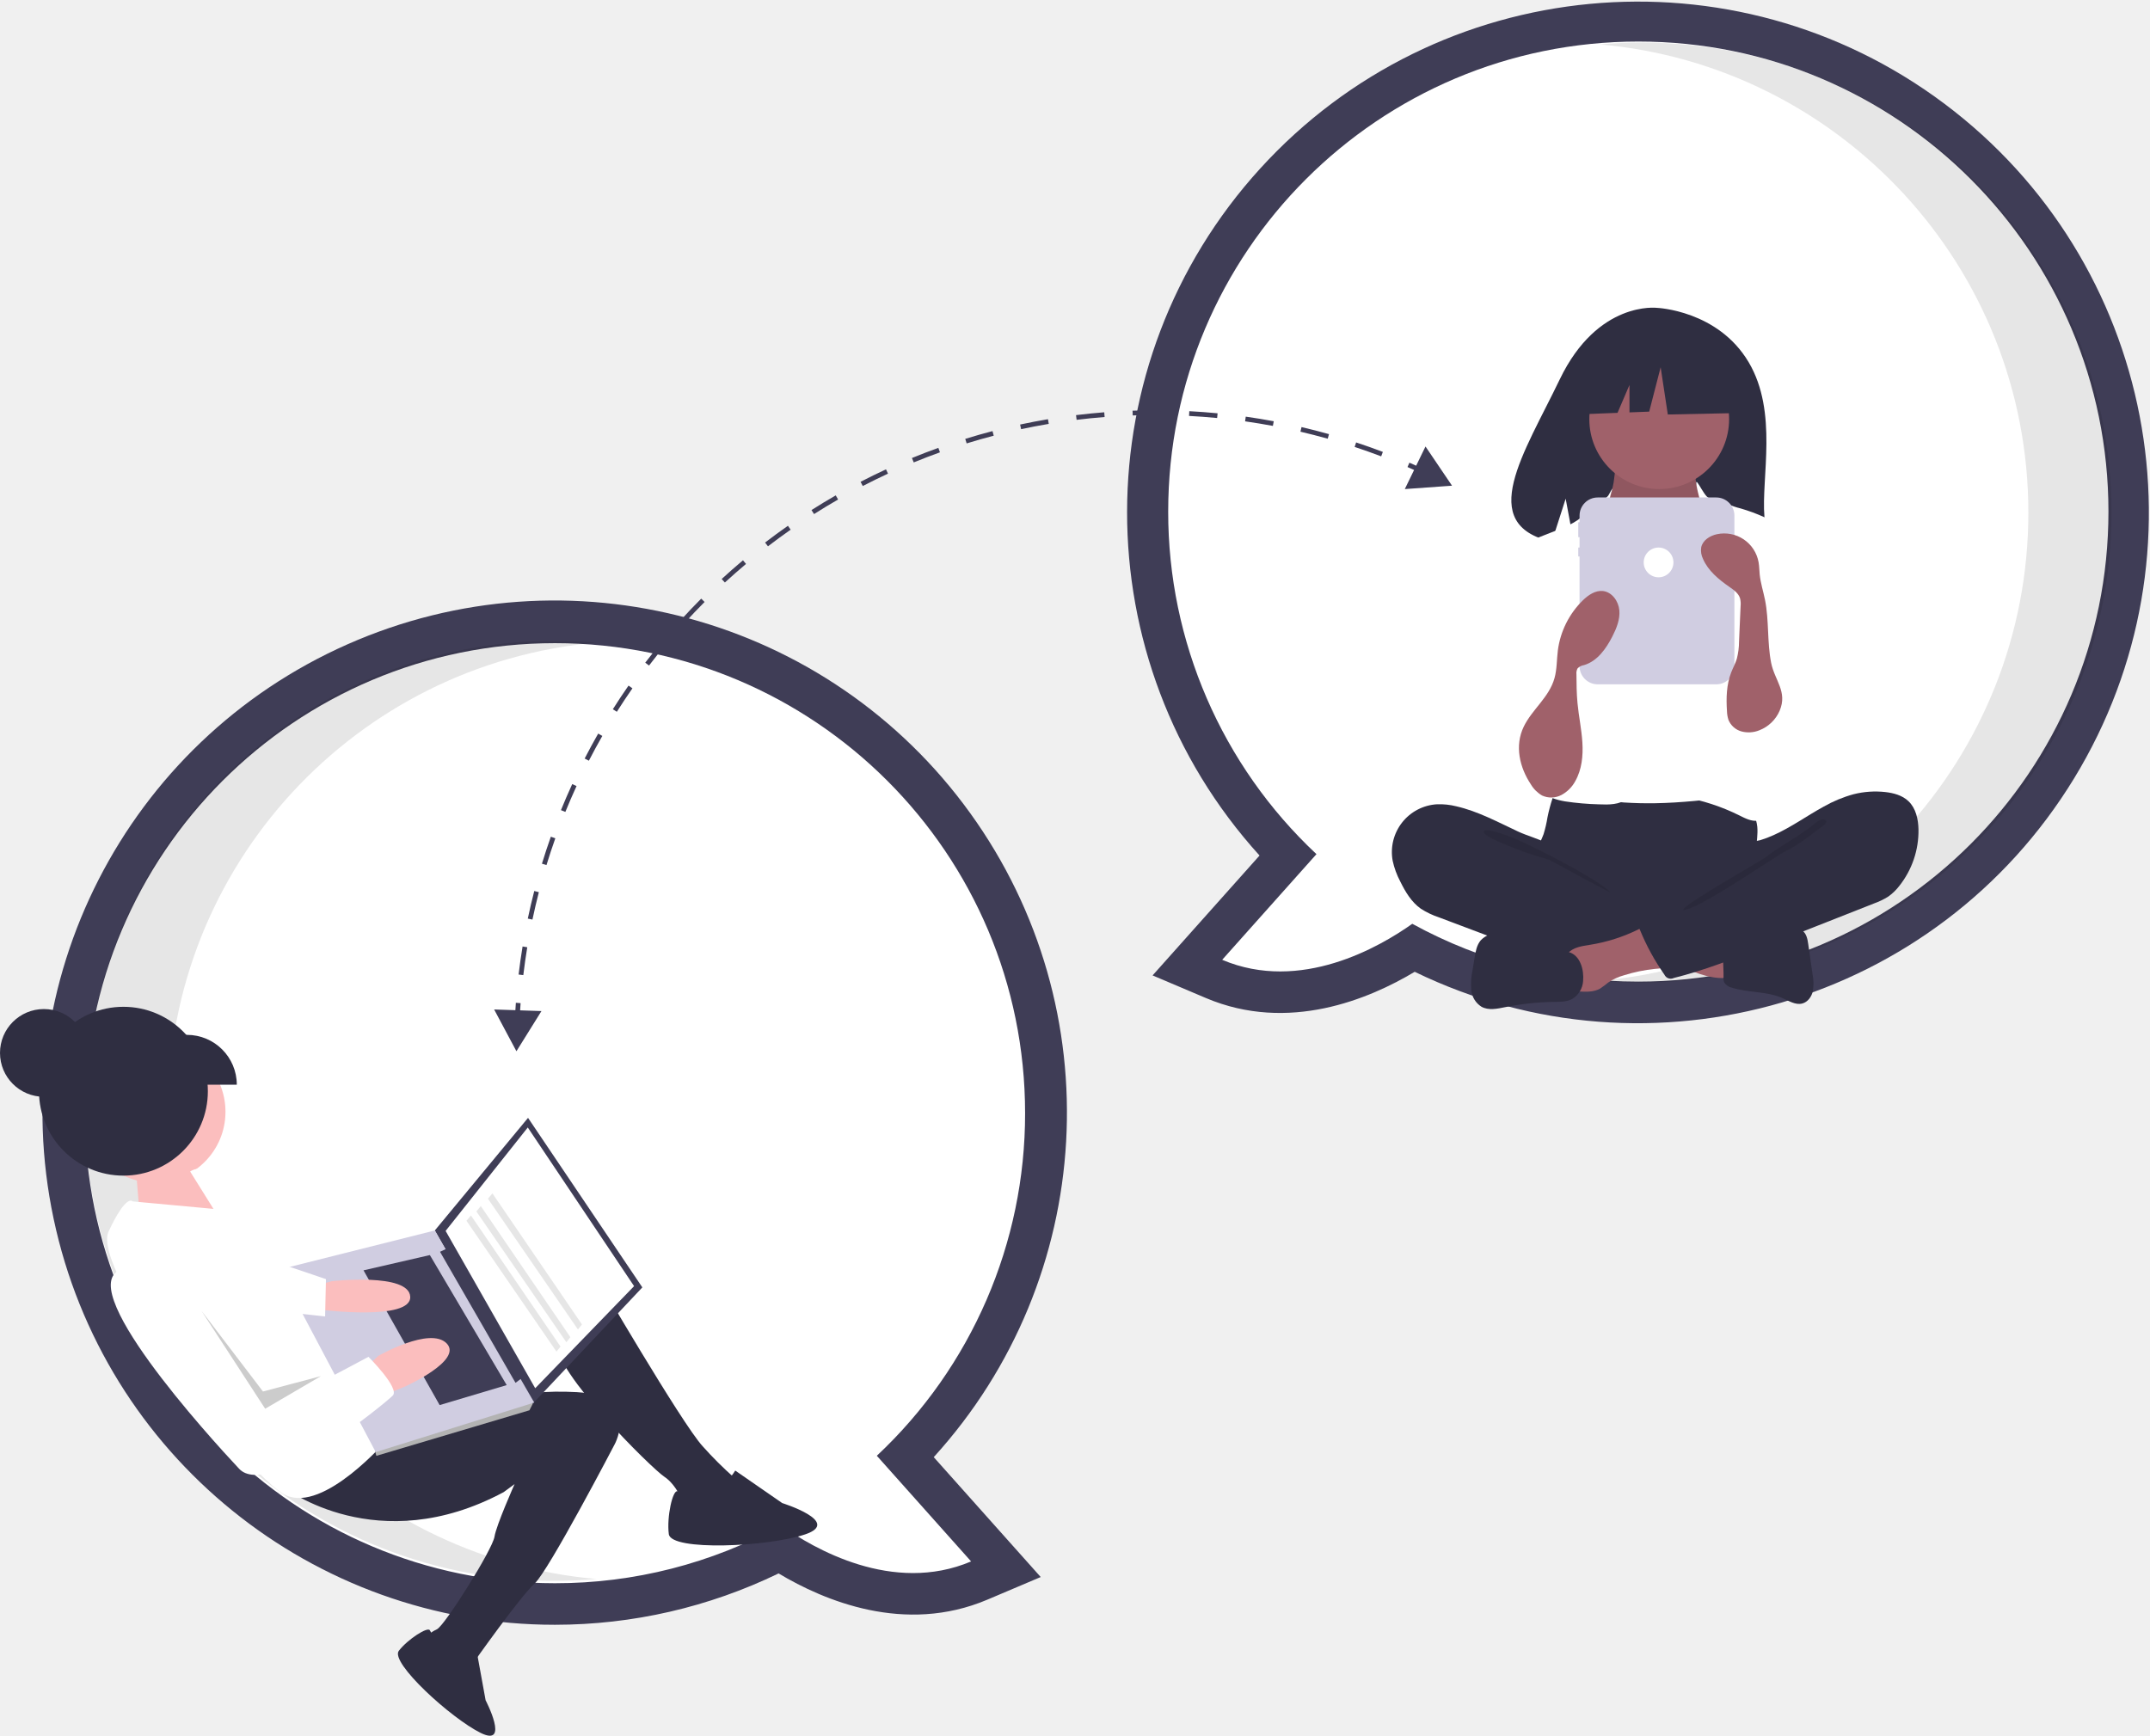
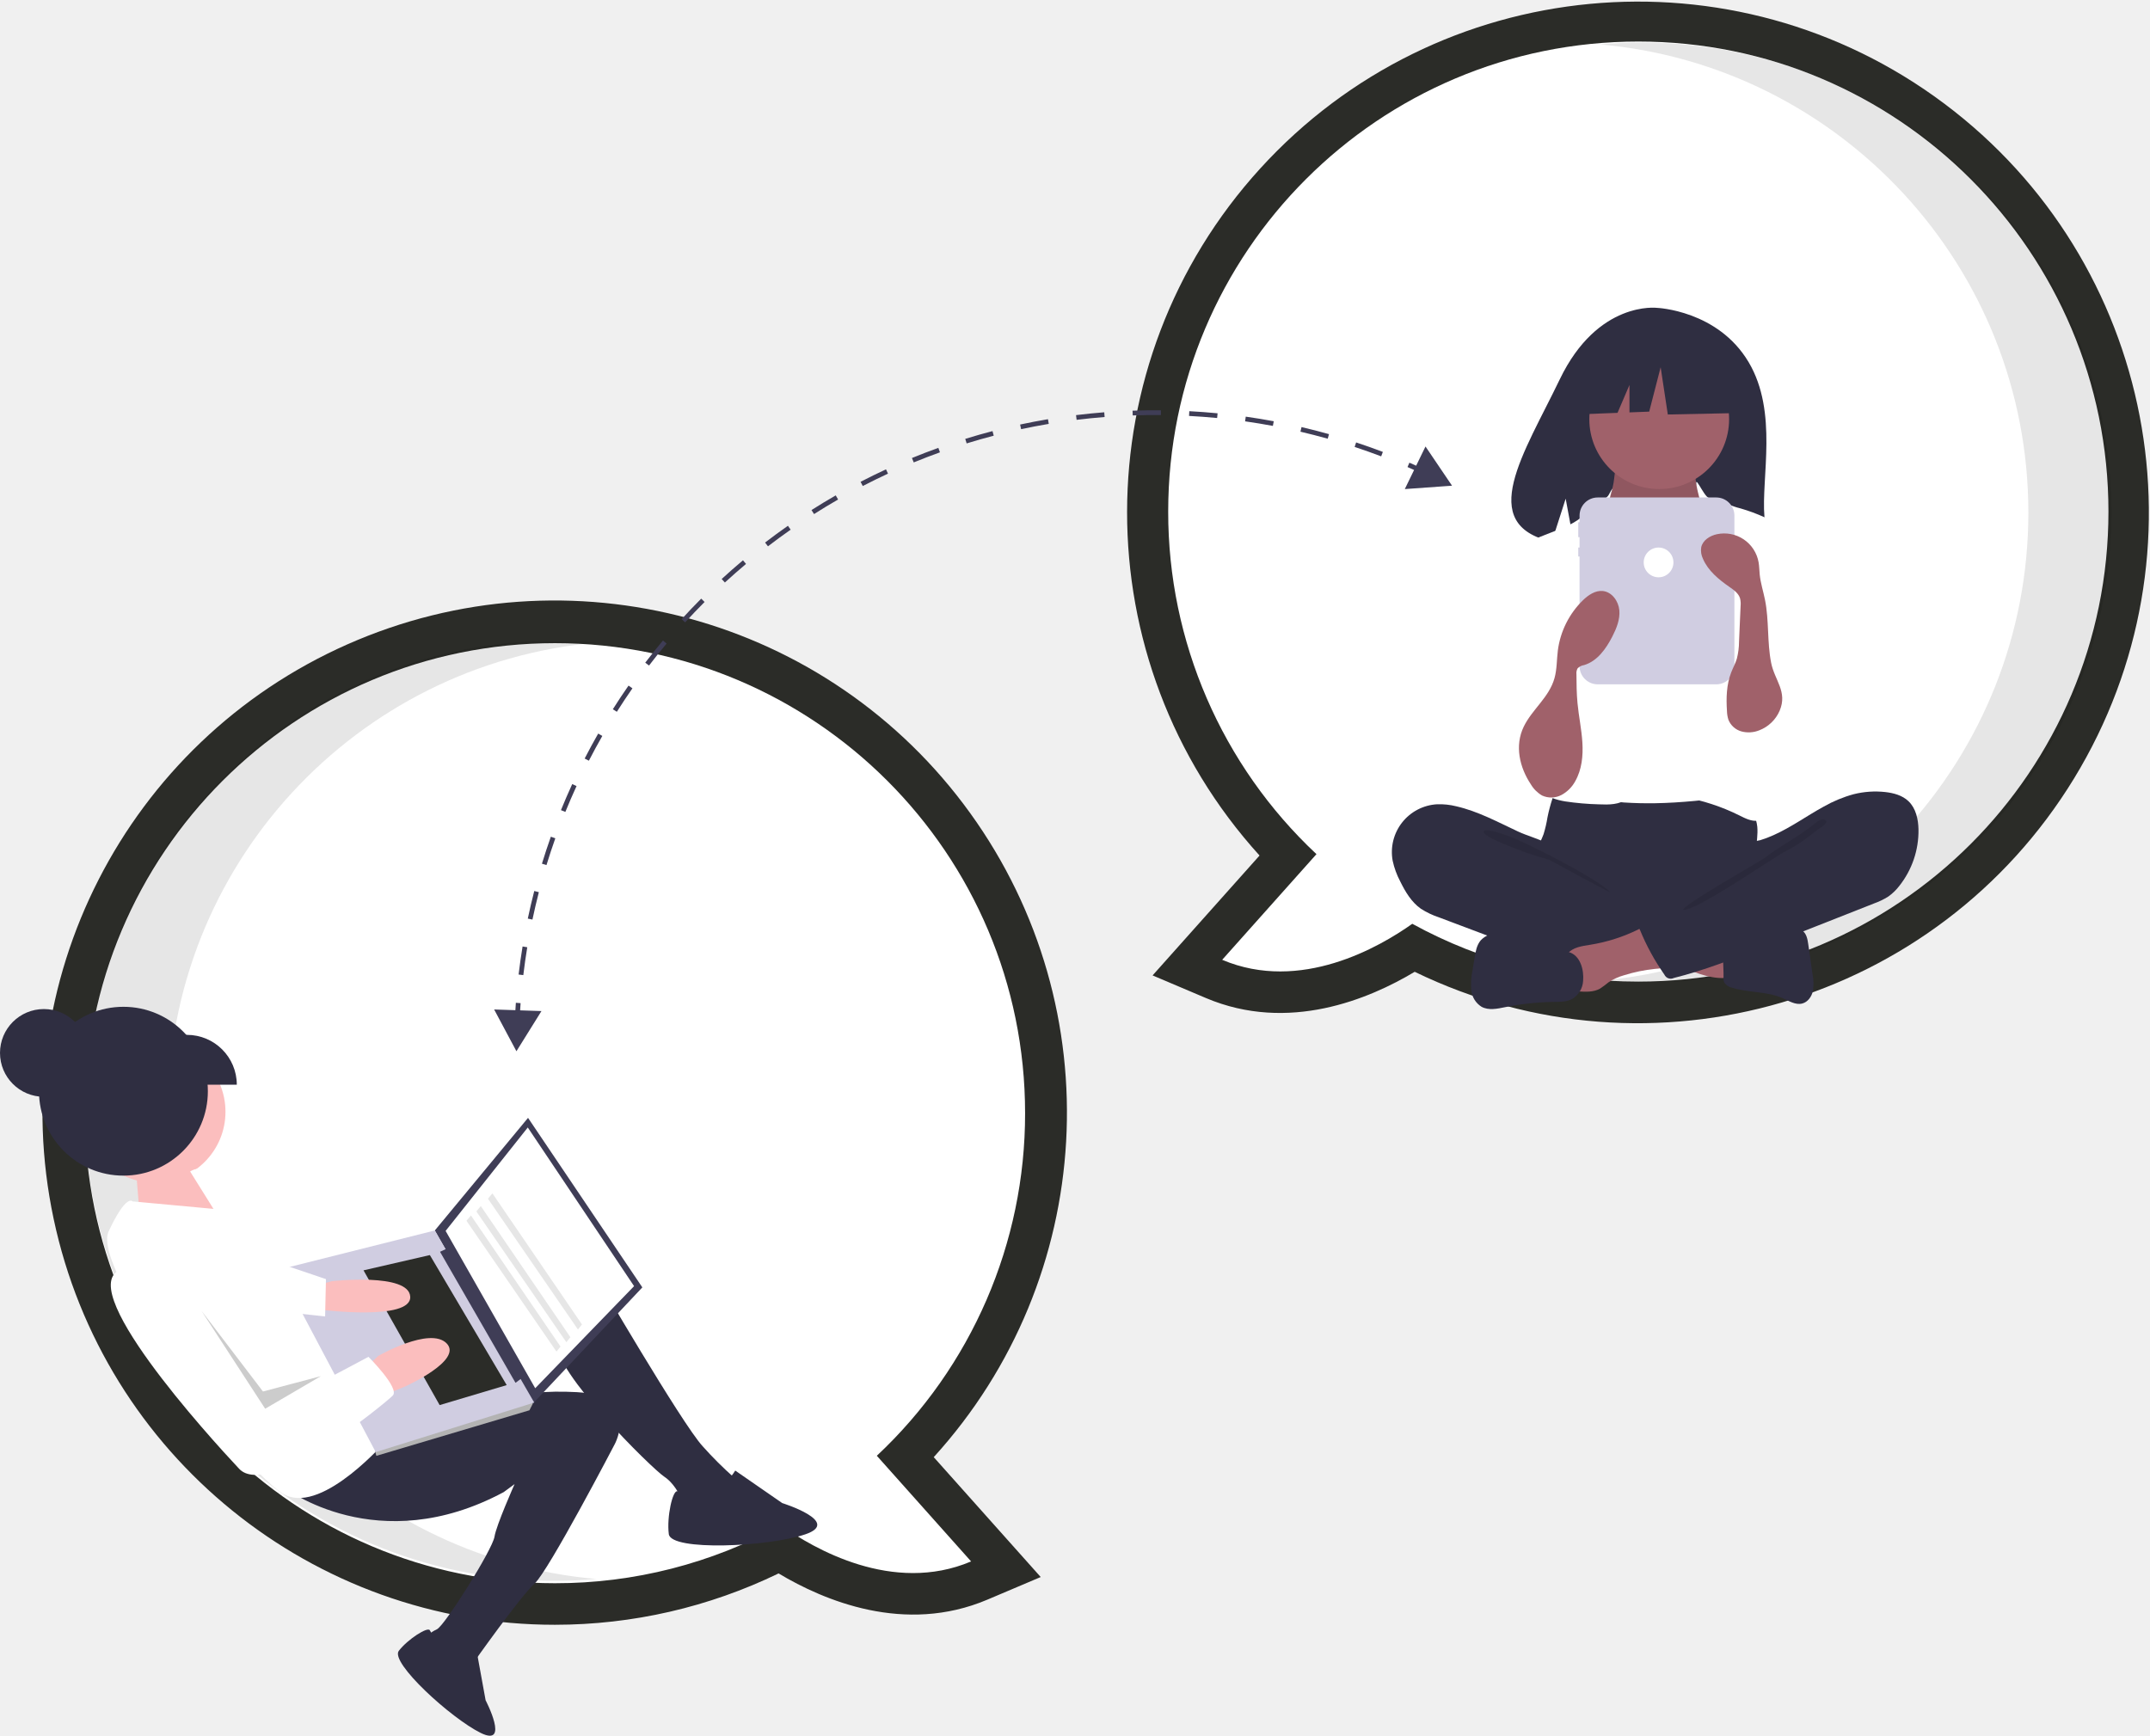
<svg xmlns="http://www.w3.org/2000/svg" data-name="Layer 1" width="883.929" height="713.746">
-   <path d="M581.625 399.613c-18.647 11.183-51.87 25.196-85.82 10.795L473.86 401.1l43.978-49.298a210.034 210.034 0 1163.787 47.812zm-84.262-189.247a174.541 174.541 0 0055.571 128.418l12.131 11.4-27.674 31.021c14.415-2.925 26.97-10.723 33.336-15.252l8.735-6.215 9.395 5.162a176.343 176.343 0 0084.706 21.666c97.157 0 176.2-79.042 176.2-176.2 0-97.157-79.043-176.2-176.2-176.2s-176.2 79.043-176.2 176.2z" fill="#3f3d56" />
+   <path d="M581.625 399.613c-18.647 11.183-51.87 25.196-85.82 10.795L473.86 401.1l43.978-49.298a210.034 210.034 0 1163.787 47.812zm-84.262-189.247a174.541 174.541 0 0055.571 128.418l12.131 11.4-27.674 31.021c14.415-2.925 26.97-10.723 33.336-15.252l8.735-6.215 9.395 5.162a176.343 176.343 0 0084.706 21.666c97.157 0 176.2-79.042 176.2-176.2 0-97.157-79.043-176.2-176.2-176.2s-176.2 79.043-176.2 176.2z" fill="#2b2c28" />
  <path d="M480.28 210.366c0-106.747 86.535-193.283 193.283-193.283s193.283 86.536 193.283 193.283S780.31 403.65 673.563 403.65a192.403 192.403 0 01-92.932-23.777c-13.361 9.506-45.955 28.468-78.155 14.81l38.76-43.45a192.735 192.735 0 01-60.956-140.867z" fill="#fff" />
  <path d="M833.92 210.785c0-100.99-77.457-183.873-176.2-192.523a195.67 195.67 0 0117.082-.76c106.748 0 193.283 86.536 193.283 193.283S781.55 404.068 674.802 404.068a195.5 195.5 0 01-17.056-.762c98.731-8.662 176.173-91.54 176.173-192.52z" opacity=".1" style="isolation:isolate" />
-   <path d="M228.163 668.125a210.59 210.59 0 11155.725-68.932l43.978 49.299-21.946 9.309c-33.95 14.4-67.172.388-85.82-10.796a210.856 210.856 0 01-91.937 21.12zm0-386.567c-97.157 0-176.2 79.044-176.2 176.2 0 97.158 79.043 176.2 176.2 176.2a176.343 176.343 0 0084.705-21.666l9.395-5.162 8.735 6.215c6.366 4.53 18.921 12.328 33.336 15.252l-27.674-31.021 12.131-11.4a174.541 174.541 0 0055.572-128.418c0-97.156-79.044-176.2-176.2-176.2z" fill="#3f3d56" />
+   <path d="M228.163 668.125a210.59 210.59 0 11155.725-68.932l43.978 49.299-21.946 9.309c-33.95 14.4-67.172.388-85.82-10.796a210.856 210.856 0 01-91.937 21.12zm0-386.567c-97.157 0-176.2 79.044-176.2 176.2 0 97.158 79.043 176.2 176.2 176.2a176.343 176.343 0 0084.705-21.666l9.395-5.162 8.735 6.215c6.366 4.53 18.921 12.328 33.336 15.252l-27.674-31.021 12.131-11.4a174.541 174.541 0 0055.572-128.418c0-97.156-79.044-176.2-176.2-176.2z" fill="#2b2c28" />
  <path d="M421.446 457.758c0-106.747-86.536-193.283-193.284-193.283S34.88 351.011 34.88 457.758s86.536 193.283 193.283 193.283a192.404 192.404 0 0092.933-23.776c13.36 9.506 45.955 28.468 78.154 14.81l-38.76-43.45a192.735 192.735 0 0060.957-140.867z" fill="#fff" />
  <path d="M69.045 456.782c0-100.99 77.457-183.874 176.2-192.523a195.73 195.73 0 00-17.083-.76c-106.747 0-193.283 86.536-193.283 193.283s86.536 193.283 193.283 193.283c5.75 0 11.435-.27 17.056-.762-98.73-8.662-176.173-91.54-176.173-192.52z" opacity=".1" style="isolation:isolate" />
  <path d="M718.938 148.96c-12.646-21.368-37.666-22.364-37.666-22.364s-24.38-3.117-40.02 29.427c-14.577 30.333-34.696 59.621-3.239 66.722l5.682-17.685 3.52 19.002a123.082 123.082 0 0013.459.23c33.688-1.088 65.77.318 64.738-11.77-1.374-16.071 5.694-43.001-6.474-63.562zm-82.721 187.132a49.883 49.883 0 01-1.613 6.944c-.791 2.225-2.013 4.283-2.737 6.532-2.306 7.166.891 15.156 5.998 20.687a33.759 33.759 0 0016.46 9.774 67.152 67.152 0 0014.144 1.486c13.146.446 26.63.845 39.088-3.38a67.914 67.914 0 0011.356-5.159 8.502 8.502 0 002.947-2.32 8.109 8.109 0 001.063-4.76c-.028-5.573-1.158-11.118-.89-16.685.15-3.083.726-6.164.442-9.238a17.043 17.043 0 00-13.025-14.68c-3.534-.76-7.199-.346-10.797 0a275.284 275.284 0 01-28.098 1.257c-9.586-.062-19.112-1.525-28.65-1.678-2.82-.045-2.764.825-3.662 3.555a66.496 66.496 0 00-2.026 7.665z" fill="#2f2e41" />
  <path d="M663.42 198.478c-.46 2.412-.958 4.912-2.408 6.894-1.667 2.281-4.386 3.584-6.18 5.766-2.7 3.286-2.856 7.908-2.867 12.16-.01 3.918.07 8.097 2.254 11.348a19.831 19.831 0 005.684 5.011c8.192 5.522 17.045 11.142 26.923 11.324 4.093.075 8.481-.982 11.174-4.064a16.778 16.778 0 002.706-4.827 64.095 64.095 0 004.537-19.512 22.91 22.91 0 00-.864-9.373c-1.2-3.346-3.626-6.099-5.23-9.27a20.638 20.638 0 01-1.986-12.214 1.318 1.318 0 00-.07-.885 1.29 1.29 0 00-1.063-.43l-19.586-1.41a42.625 42.625 0 01-5.438-.622c-1.055-.215-3.844-1.715-4.85-1.316-1.865.738-2.354 9.42-2.736 11.42z" fill="#a0616a" />
  <path d="M663.42 199.09c-.46 2.412-.958 4.912-2.408 6.894-1.667 2.28-4.386 3.583-6.18 5.766-2.7 3.285-2.856 7.908-2.867 12.16-.01 3.918.07 8.096 2.254 11.348a19.831 19.831 0 005.684 5.01c8.192 5.522 17.045 11.142 26.923 11.324 4.093.076 8.481-.981 11.174-4.064a16.777 16.777 0 002.706-4.827 64.095 64.095 0 004.537-19.512 22.91 22.91 0 00-.864-9.373c-1.2-3.346-3.626-6.098-5.23-9.27a20.638 20.638 0 01-1.986-12.213 1.318 1.318 0 00-.07-.885 1.29 1.29 0 00-1.063-.43l-19.586-1.41a42.623 42.623 0 01-5.438-.623c-1.055-.215-3.844-1.714-4.85-1.315-1.865.738-2.354 9.42-2.736 11.42z" opacity=".1" />
  <circle cx="682.151" cy="172.37" r="28.735" fill="#a0616a" />
  <path d="M667.45 236.729a17.623 17.623 0 005.048 4.033 15.86 15.86 0 006.305 1.2c5.18.146 10.795-.803 14.398-4.527 4.645-4.8 4.492-12.542 8.133-18.143a4.041 4.041 0 011.173-1.283 3.803 3.803 0 011.996-.458c4.598-.043 8.603 2.939 12.218 5.78a16.095 16.095 0 014.3 4.382 14.849 14.849 0 011.451 4.441c1.794 8.757 2.375 17.71 2.951 26.631.319 4.927.638 9.859.614 14.796-.078 16.266-3.859 32.26-7.619 48.086-.484 2.04-1.147 4.318-3.001 5.295a7.402 7.402 0 01-2.62.64c-10.768 1.264-21.56 2.53-32.4 2.697q-6.347.098-12.687-.307a6.834 6.834 0 01-2.137-.372 6.027 6.027 0 01-2.33-1.98c-5.864-7.389-6.21-17.605-6.173-27.039q.137-34.596 2.472-69.138c.129-1.9.157-4.209-1.213-5.704a71.41 71.41 0 009.122 10.97z" fill="#fff" />
  <path d="M661.364 203.55c-.97 1.757-8.126 6.12-9.507 7.575-7.718 8.136-21.804 7.83-28.863 16.544-2.484 3.065-3.774 6.917-4.723 10.747-1.342 5.416-2.059 11.323.19 16.43 2.163 4.914 6.717 8.311 9.81 12.701 3.394 4.82 4.92 10.672 6.384 16.383 1.08 4.216 2.169 8.538 1.748 12.87-.478 4.926-2.862 9.437-4.27 14.181s-1.65 10.396 1.605 14.125c2.39 2.74 6.14 3.826 9.725 4.437a111.727 111.727 0 0013.86 1.206c4.098.181 8.614.217 11.764-2.41 2.486-2.073 3.566-5.436 3.706-8.669s-.533-6.438-.955-9.646c-.436-3.326-.604-6.682-.745-10.033q-.945-22.56-.258-45.147a38.42 38.42 0 00-.457-9.368c-.878-4.029-3.055-7.629-4.872-11.33a42.873 42.873 0 01-4.753-22.648c.55-8.06 4.064-14.2.61-7.948zm40.351.611c1.478 1.52 6.502 2.02 8.382 3a29.368 29.368 0 005.51 1.907 71.532 71.532 0 0119.356 8.884 11.747 11.747 0 013.237 2.796 12.816 12.816 0 011.79 5.056c.921 4.56 1.847 9.177 1.64 13.825-.22 4.935-1.706 9.713-3.18 14.427l-5.51 17.614c-4.112 13.147-8.25 26.424-9.408 40.15a94.445 94.445 0 00.848 22.805 2.704 2.704 0 01-.278 2.208 2.175 2.175 0 01-1.35.621c-2.658.416-5.232-.94-7.64-2.14a84.622 84.622 0 00-23.328-7.633 54.232 54.232 0 007.245-14.936 90.396 90.396 0 002.19-10.272l2.562-14.823a145.656 145.656 0 002.199-16.392 20.52 20.52 0 00-.357-6.174 29.956 29.956 0 00-2.34-5.569c-4.225-8.786-6.206-18.812-4.545-28.418.728-4.204 2.141-8.413 1.552-12.638-.567-4.063.022-7.22-1.02-11.24-4.28-16.508-.336-5.916 2.445-3.058z" fill="#fff" />
  <path d="M622.92 241.56c-1.925 3.996-5.144 7.4-6.24 11.698a25.557 25.557 0 00-.544 6.114 29.043 29.043 0 00.907 9.194c.612 1.895 1.607 3.643 2.323 5.501a19.948 19.948 0 011.307 8.15c-.193 3.85-1.5 7.586-1.603 11.439-.16 6.058 2.641 11.753 5.376 17.162a12.617 12.617 0 0118.339-6.004 3.76 3.76 0 00.826-2.741q.303-10.543.585-21.087c.296-10.87.578-21.887-1.923-32.47-1.129-4.779-2.886-9.539-6.106-13.245-1.696-1.952-7.453-7.092-10.237-4.906-1.252.983-.96 3.66-1.158 5.015a21.275 21.275 0 01-1.851 6.18zm119.273-11.515a29.41 29.41 0 01.983 8.845q.056 9.114-.241 18.226a33.977 33.977 0 01-1.184 9.227c-.622 1.955-1.582 3.79-2.224 5.738-1.925 5.84-.873 12.175-.708 18.323a20.819 20.819 0 01-.504 5.927c-1.016 3.81-3.746 6.89-5.65 10.343-1.81 3.28-2.902 6.956-5.063 10.015s-5.902 5.483-9.528 4.544c-2.747-.711-4.7-3.143-6.05-5.64a27.661 27.661 0 01-2.86-17.942c1.356-7.461 5.739-14.08 7.32-21.497 2.17-10.185-1.129-20.695-1.03-31.107a15.037 15.037 0 01.655-4.822c.829-2.379 2.61-4.278 4.254-6.186a78.096 78.096 0 005.718-7.504c1.178-1.757 2.777-6.274 4.865-6.65 4.661-.838 10.09 6.559 11.247 10.16z" fill="#fff" />
  <path d="M598.734 331.562a28.363 28.363 0 00-7.89-.838 19.691 19.691 0 00-18.281 23.213 33.074 33.074 0 003.126 8.543c2.092 4.246 4.602 8.483 8.475 11.204a33.01 33.01 0 007.48 3.56l20.401 7.686c3.001 1.13 6.003 2.26 9.034 3.31a176.701 176.701 0 0047.185 9.38 51.092 51.092 0 0014.65-.743 4.77 4.77 0 003-1.62 5.139 5.139 0 00.671-2.215l1.256-8.788a7.361 7.361 0 00-.107-3.705c-.575-1.477-2.017-2.406-3.391-3.196-13.412-7.703-29.073-11.953-40.362-22.526-2.658-2.489-4.882-6.434-8.111-8.125-3.662-1.917-7.974-3.011-11.759-4.778-8.274-3.862-16.41-8.3-25.377-10.362z" fill="#2f2e41" />
  <path d="M619.102 343.41c7.21 2.26 37.655 17.914 42.873 23.38-.7.251-24.431-13.048-25.143-13.262a143.39 143.39 0 01-19.13-6.741c-1.236-.572-8.033-3.26-7.726-4.82.348-1.761 7.845 1.042 9.126 1.443z" opacity=".1" />
  <path d="M709.062 402.178a1.694 1.694 0 001.143-.337 1.766 1.766 0 00.358-1.315l-.034-11.973c-3.443-1.64-7.294-2.166-11.074-2.672l-17.638-2.357c.406.054-2.757 7.596-2.272 8.603.854 1.775 7.387 3.348 9.23 4.186 6.41 2.913 13.07 6.116 20.287 5.865z" fill="#a0616a" />
  <path d="M653.725 388.511c-3.33.53-7.047 1-9.204 3.592-2.735 3.287-1.57 8.188-.266 12.26a3.975 3.975 0 004.637 3.317c3.037.193 6.27.343 8.923-1.146a39.106 39.106 0 003.466-2.577 22.223 22.223 0 016.373-2.913 64.441 64.441 0 0112.792-2.636 19.895 19.895 0 005.04-.889 5.584 5.584 0 003.548-3.445c.615-2.176-.65-4.394-1.863-6.303a25.142 25.142 0 00-5.364-6.63c-3.286-2.552-4.912-.592-8.222 1.041a69.764 69.764 0 01-19.86 6.33z" fill="#a0616a" />
  <path d="M645.022 391.511l-21.145-6.25a27.988 27.988 0 00-7.869-1.525 9.446 9.446 0 00-7.226 2.923c-1.64 1.924-2.11 4.554-2.518 7.05l-.874 5.336a26.805 26.805 0 00-.49 8.196 9.062 9.062 0 004.2 6.752c2.927 1.596 6.513.817 9.779.149a106.454 106.454 0 0120.038-2.149c2.53-.03 5.185.002 7.422-1.184a9.266 9.266 0 004.522-7.384c.416-4.56-1.103-10.514-5.839-11.914zm72.352-5.446c2.741-.48 5.16-2.039 7.787-2.958 3.697-1.294 7.704-1.294 11.62-1.28a7.46 7.46 0 014.167.834c1.725 1.149 2.168 3.448 2.461 5.5l1.77 12.38a19.428 19.428 0 01.145 7.014c-.52 2.294-2.083 4.506-4.36 5.098-2.765.718-5.476-1.048-8.086-2.208-6.526-2.9-14.11-2.159-20.914-4.327a4.687 4.687 0 01-3.13-2.238 5.093 5.093 0 01-.244-2.14c.117-3.979-.723-9.413.475-13.216 1.078-3.42 5.25-2.46 8.31-2.46z" fill="#2f2e41" />
  <path d="M762.122 326.58a36.72 36.72 0 0112.935-.885c3.458.381 7.02 1.344 9.545 3.737 3.073 2.913 4.06 7.419 4.143 11.652a36.404 36.404 0 01-7.912 23.25 21.096 21.096 0 01-4.524 4.354 29.776 29.776 0 01-5.886 2.836l-45.687 18.02c-12.02 4.742-24.081 9.496-36.618 12.621a2.854 2.854 0 01-3.84-1.392 94.654 94.654 0 01-10.013-18.317 1.234 1.234 0 01.545-1.946l32.315-18.567a32.674 32.674 0 006.577-4.532 16.33 16.33 0 003.377-4.701c.67-1.4.733-4.701 1.588-5.735.838-1.013 3.704-1.093 5.027-1.492a45.613 45.613 0 005.473-2.068c7.228-3.234 13.665-7.933 20.595-11.72a52.844 52.844 0 0112.36-5.116z" fill="#2f2e41" />
  <path d="M743.802 340.445c-5.552 4.17-12.74 8.003-18.243 12.283-1.878 1.46-33.183 19.06-33.626 21.398 5.134.865 37.834-22.012 42.513-24.294s8.826-5.502 12.936-8.698c1.047-.814 5.486-3.262 2.48-4.172-1.694-.512-4.81 2.65-6.06 3.483z" opacity=".1" />
  <path d="M705.601 204.565h-48.734a7.465 7.465 0 00-7.466 7.466v2.734h-.53v6.113h.53v4.28h-.53v3.668h.53v45.112a7.465 7.465 0 007.466 7.465H705.6a7.465 7.465 0 007.466-7.465V212.03a7.465 7.465 0 00-7.466-7.466z" fill="#d0cde1" />
  <path fill="#2f2e41" d="M713.347 146.901l-24.718-12.948-34.135 5.297-7.062 31.192 17.58-.677 4.911-11.459v11.271l8.112-.312 4.708-18.245 2.943 19.422 28.838-.589-1.177-22.952z" />
  <path d="M629.388 322.54a12.844 12.844 0 004.614 4.59 9.023 9.023 0 007.931-.213 13.96 13.96 0 005.724-5.74c2.686-4.743 3.243-10.42 2.907-15.86s-1.497-10.8-2.01-16.227c-.375-3.945-.405-7.914-.435-11.877a3.95 3.95 0 01.499-2.402 4.716 4.716 0 012.65-1.323c5.421-1.61 9.02-6.693 11.6-11.726 1.723-3.36 3.221-7.034 2.889-10.796s-3.036-7.552-6.793-7.936c-3.098-.316-5.958 1.651-8.192 3.82a35.127 35.127 0 00-10.285 20.554c-.49 3.825-.35 7.755-1.39 11.468-2.222 7.929-9.173 12.79-12.636 19.925-3.817 7.861-1.71 16.786 2.927 23.742zm102.28-30.292a14.984 14.984 0 01-8.403 8.074 11.606 11.606 0 01-7.305.447 8.1 8.1 0 01-5.351-4.786 12.895 12.895 0 01-.603-3.596c-.348-5.347-.213-10.856 1.729-15.85.749-1.926 1.759-3.753 2.35-5.733a28.752 28.752 0 00.885-6.997l.638-14.589a9.494 9.494 0 00-.216-3.163c-.637-2.111-2.61-3.483-4.42-4.742-4.372-3.04-8.692-6.588-10.81-11.473a8.047 8.047 0 01-.748-4.753c.598-2.897 3.521-4.772 6.411-5.404a14.34 14.34 0 0117.19 11.555c.287 1.646.283 3.328.45 4.99.355 3.528 1.475 6.927 2.175 10.402 1.725 8.56.831 17.407 2.538 25.965 1.426 7.155 6.805 11.824 3.49 19.653z" fill="#a0616a" />
  <circle cx="681.886" cy="231.272" r="6.114" fill="#fff" />
  <circle cx="18.037" cy="432.969" r="18.035" fill="#2f2e41" />
  <path fill="#fbbebe" d="M83.411 486.51l-9.084-8.83-18.241 5.666 1.752 21.121 37.506-1.742-11.522-15.656-.411-.559z" />
  <circle cx="63.543" cy="457.171" r="29.158" fill="#fbbebe" />
  <path d="M244.556 523.934s35.821 61.559 44.346 70.8a154.74 154.74 0 0012.935 12.892s-4.008 13.294-10.391 12.82a30.042 30.042 0 01-10.53-2.596s-2.848-7.385-7.818-10.623-45.568-43.18-44.619-55.946 16.077-27.347 16.077-27.347z" fill="#2f2e41" />
  <path d="M116.987 611.781s38.194 29.644 90.1 1.79l4.472-3.293s-7.549 16.982-8.249 21.587c-.812 5.338-20.466 36.61-23.673 38.108s-3.914 2.88-3.914 2.88l13.61 14.981 5.033-3.703s19.622-27.801 25.361-32.887 33.083-57.531 33.083-57.531 10.454-19.761-15.637-21.248-38.096 5.625-38.096 5.625l-46.305 7.356zm185.293-7.067l19.318 13.366s24.646 7.722 9.464 12.86-55.187 6.998-56.095-.092 1.578-18.248 3.574-17.638 15.848 4.207 23.74-8.496z" fill="#2f2e41" />
  <path d="M196.075 679.539l3.576 19.634s10.167 19.445-2.04 13.412-37.357-28.95-33.644-33.755 11.911-10.015 12.743-8.449 6.994 12.048 19.365 9.158z" fill="#2f2e41" />
  <path d="M159.24 591.892s-25.963 30.312-41.725 22.949-80.249-92.648-72.886-108.41 9.833-12.408 9.833-12.408l33.296 3.079-9.58-15.36s4.473-3.293 8.735 1.328 21.376 16.162 27.337 32.462 23.465 15.486 23.465 15.486z" fill="#fff" />
  <path fill="#3f3d56" d="M264.085 529.388l-45.005 47.773-40.316-71.18 38.327-46.307 46.994 69.714z" />
  <path fill="#fff" d="M260.688 528.871l-40.648 41.981-36.834-64.692 33.78-42.529 43.702 65.24z" />
  <path fill="#b3b3b3" d="M216.875 575.336l2.205 1.825-1.414 2.764-62.931 18.73-.595-2.156 2.863-2.961 59.872-18.202z" />
  <path fill="#d0cde1" d="M219.639 576.75l-65.167 20.375-39.725-75.063 64.017-16.081 40.875 70.769z" />
-   <path fill="#3f3d56" d="M214.733 566.569l-2.796 2.057-31.03-53.878 3.207-1.498 30.619 53.319zm-6.415 2.996l-27.567 8.22-31.294-55.408 27.272-6.278 31.589 53.466z" />
+   <path fill="#3f3d56" d="M214.733 566.569l-2.796 2.057-31.03-53.878 3.207-1.498 30.619 53.319z" />
+   <path fill="#2b2c28" d="M208.318 569.565l-27.567 8.22-31.294-55.408 27.272-6.278 31.589 53.466z" />
  <path d="M130.657 528.455l5.707-1.614s31.83-3.6 32.295 6.402-36.567 5.361-36.567 5.361l-4.938-6.71zm27.918 44.964l7.944-3.26s23.98-10.753 17.1-17.758-28.094 5.16-28.094 5.16l-4.062 3.852z" fill="#fbbebe" />
  <path d="M151.495 557.942s12.935 12.891 9.991 15.92-51.208 42.857-63.173 30.113-70.257-76.728-47.574-82.216 28.675 7.342 28.675 7.342l29.944 51.23zm-38.732-39.161l21.248 7.205-.347 15.34-22.472-2.425 1.571-20.12z" fill="#fff" />
  <path opacity=".2" d="M131.914 565.887l-22.893 13.4-26.156-40.227 25.248 33.137 23.801-6.31z" />
  <circle cx="50.745" cy="448.718" r="34.712" fill="#2f2e41" />
  <path fill="#fff" d="M238.3 532.417l-24.305-35.555 10.303-12.754 25.255 36.58-11.253 11.729z" />
  <path fill="#e6e6e6" d="M237.615 546.712l-37.002-53.793 1.825-2.205 36.829 53.92-1.652 2.078zm-4.768 5.233l-37.002-53.793 1.825-2.205 36.829 53.921-1.652 2.077zm-4.062 3.851l-37.002-53.793 1.825-2.205 36.829 53.921-1.652 2.077z" />
  <path d="M66.117 425.544h10.738a20.5 20.5 0 0120.5 20.5H66.117v-20.5z" fill="#2f2e41" />
  <path d="M214.031 412.499l-1.946-.145c-.076 1.012-.13 2.03-.194 3.046l-8.738-.293 9.166 17.176 10.293-16.524-8.77-.294c.063-.989.116-1.98.19-2.966zm51.25-140.001l1.552 1.185a266.224 266.224 0 017.227-9.047l-1.498-1.252a267.693 267.693 0 00-7.28 9.114zm14.955-17.898l1.442 1.317c2.59-2.837 5.28-5.654 7.992-8.374l-1.382-1.378a265.182 265.182 0 00-8.052 8.435zm16.464-16.508l1.32 1.438a264.116 264.116 0 018.693-7.636l-1.255-1.495a266.43 266.43 0 00-8.758 7.693zm-44.745 53.559l1.65 1.043a263.753 263.753 0 016.405-9.652l-1.603-1.116a265.407 265.407 0 00-6.452 9.725zm62.588-68.551l1.19 1.548a262.727 262.727 0 019.327-6.84l-1.12-1.6a264.132 264.132 0 00-9.397 6.892zm-74.173 88.816l1.736.892a261.387 261.387 0 015.528-10.186l-1.695-.97a262.669 262.669 0 00-5.569 10.264zm-18.831 54.954l-1.89-.487a261.94 261.94 0 00-2.655 11.355l1.91.402a261.04 261.04 0 012.635-11.27zM333.63 209.74l1.047 1.647a261.852 261.852 0 019.889-5.988l-.974-1.692a264.328 264.328 0 00-9.963 6.033zM216.773 389.516l-1.927-.317a264.459 264.459 0 00-1.636 11.544l1.939.23a262.429 262.429 0 011.624-11.457zm13.852-56.377l1.809.735a261.419 261.419 0 014.602-10.642l-1.774-.815a262.75 262.75 0 00-4.637 10.722zm-7.82 22.021l1.868.57a261.832 261.832 0 013.637-11.017l-1.84-.653a263.24 263.24 0 00-3.665 11.1zm242.892-184.333c3.827-.133 7.725-.186 11.58-.15l.017-1.952a266.77 266.77 0 00-11.664.15zM353.81 198.122l.897 1.733c3.41-1.766 6.9-3.478 10.374-5.087l-.82-1.772a264.114 264.114 0 00-10.452 5.126zm158.085-24.862c3.808.54 7.652 1.17 11.424 1.877l.359-1.92a265.57 265.57 0 00-11.51-1.89zm22.755 4.258c3.739.873 7.512 1.844 11.213 2.884l.528-1.88a262.642 262.642 0 00-11.297-2.905zm22.283 6.265a260.857 260.857 0 0110.91 3.871l.695-1.824a262.713 262.713 0 00-10.993-3.9zm-68.083-12.751c3.845.202 7.73.491 11.548.86l.189-1.943a266.24 266.24 0 00-11.633-.867zm-46.462-.33l.238 1.938a264.09 264.09 0 0111.514-1.16l-.152-1.947a266.27 266.27 0 00-11.6 1.169zm-45.546 9.768l.578 1.864a261.712 261.712 0 0111.129-3.177l-.494-1.888a262.136 262.136 0 00-11.213 3.2zm-21.917 7.871l.741 1.806a262.19 262.19 0 0110.777-4.144l-.66-1.837a262.26 262.26 0 00-10.858 4.175zm44.474-13.77l.409 1.91c3.75-.805 7.574-1.536 11.367-2.174l-.324-1.926c-3.82.643-7.674 1.38-11.452 2.19zm177.576 25.154l-10.91-16.123-3.837 7.896c-.928-.414-1.852-.838-2.78-1.24l-.776 1.793c.906.392 1.802.803 2.702 1.204l-3.818 7.86z" fill="#3f3d56" />
</svg>
